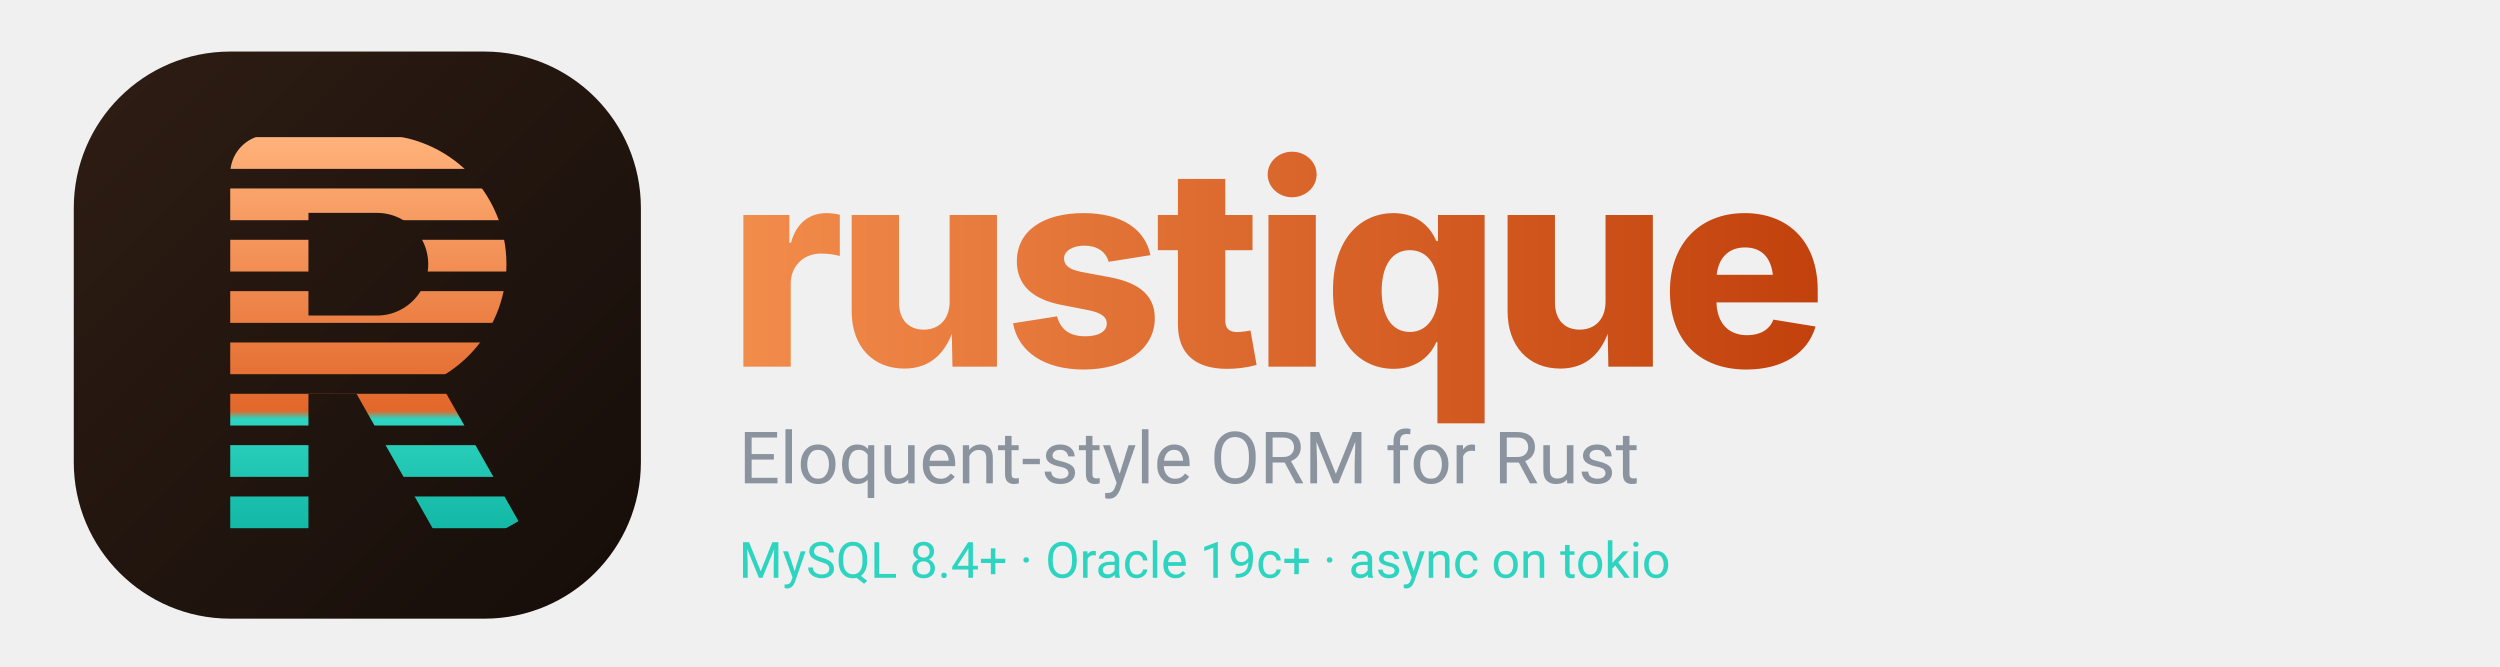
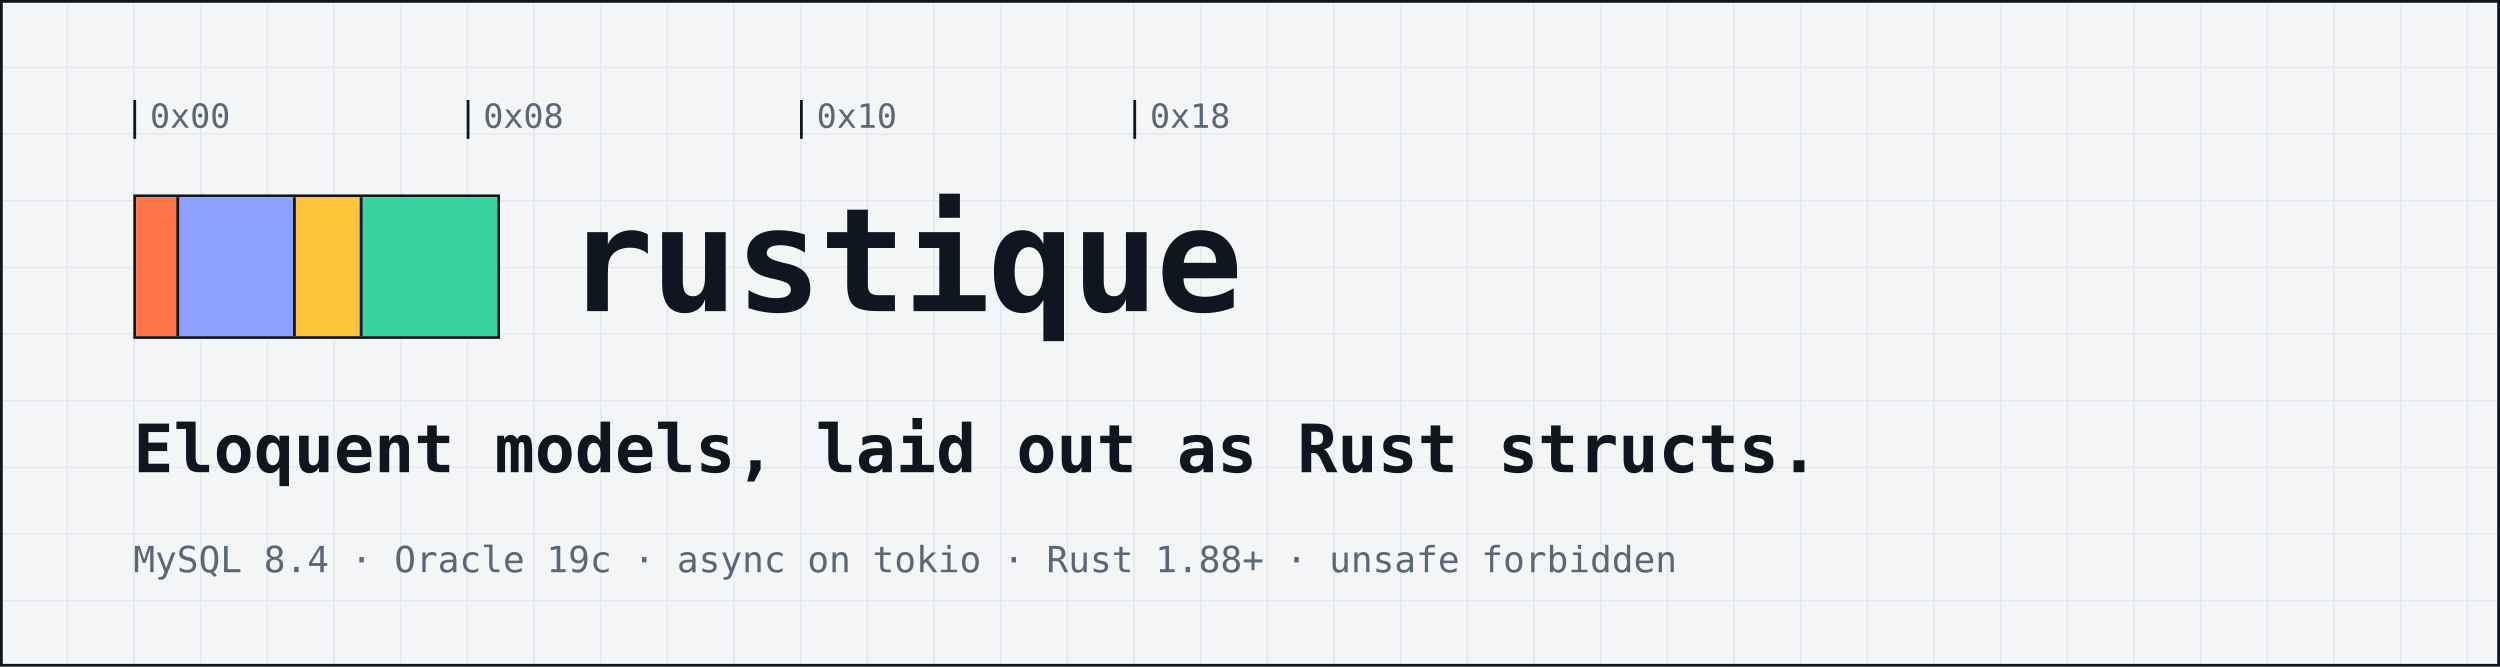
- <svg xmlns="http://www.w3.org/2000/svg" viewBox="0 0 900 240" width="900" height="240" role="img" aria-label="Rustique: an Eloquent-style ORM for Rust">
+ <svg xmlns="http://www.w3.org/2000/svg" viewBox="0 0 900 240" width="900" height="240" role="img" aria-label="Rustique: Eloquent-style ORM for Rust">
  <defs>
-     <linearGradient id="bg" x1="0" y1="0" x2="1" y2="1">
-       <stop offset="0" stop-color="#2E1D14" />
-       <stop offset="1" stop-color="#150D09" />
-     </linearGradient>
-     <linearGradient id="cu" gradientUnits="userSpaceOnUse" x1="0" y1="47" x2="0" y2="207">
-       <stop offset="0" stop-color="#FFB27A" />
-       <stop offset=".7" stop-color="#E2672A" />
-       <stop offset=".72" stop-color="#2DD4BF" />
-       <stop offset="1" stop-color="#14B8A6" />
-     </linearGradient>
-     <mask id="rows" maskUnits="userSpaceOnUse" x="0" y="0" width="256" height="256">
-       <g fill="#fff">
-         <rect x="0" y="47" width="256" height="13" rx="6.5" />
-         <rect x="0" y="68" width="256" height="13" rx="6.5" />
-         <rect x="0" y="89" width="256" height="13" rx="6.5" />
-         <rect x="0" y="110" width="256" height="13" rx="6.5" />
-         <rect x="0" y="131" width="256" height="13" rx="6.5" />
-         <rect x="0" y="152" width="256" height="13" rx="6.5" />
-         <rect x="0" y="173" width="256" height="13" rx="6.5" />
-         <rect x="0" y="194" width="256" height="13" rx="6.5" />
-       </g>
-     </mask>
-     <linearGradient id="word" x1="0" y1="0" x2="1" y2="0">
-       <stop offset="0" stop-color="#F28C4B" />
-       <stop offset="1" stop-color="#C2410C" />
-     </linearGradient>
+     <pattern id="grid" width="24" height="24" patternUnits="userSpaceOnUse">
+       <path d="M24 0H0V24" fill="none" stroke="#E3E8EE" stroke-width="1" />
+     </pattern>
  </defs>
-   <g transform="translate(16 8) scale(0.88)">
-     <rect x="12" y="12" width="232" height="232" rx="64" fill="url(#bg)" />
-     <g mask="url(#rows)">
-       <path d="M92 212 V62 H136 a37 37 0 0 1 0 74 H92 M137 136 L180 212" fill="none" stroke="url(#cu)" stroke-width="32" stroke-linejoin="round" />
-     </g>
+   <rect width="900" height="240" fill="#F3F5F7" />
+   <rect width="900" height="240" fill="url(#grid)" />
+   <rect x="0.5" y="0.5" width="899" height="239" fill="none" stroke="#10161F" />
+   <g font-family="'Martian Mono', ui-monospace, Menlo, Consolas, monospace" font-size="12" fill="#5B6676">
+     <path d="M48.5 36v14M168.5 36v14M288.5 36v14M408.5 36v14" stroke="#10161F" />
+     <text x="54" y="46">0x00</text>
+     <text x="174" y="46">0x08</text>
+     <text x="294" y="46">0x10</text>
+     <text x="414" y="46">0x18</text>
  </g>
-   <text x="262" y="132" font-family="'Inter','Segoe UI',system-ui,-apple-system,Roboto,Helvetica,Arial,sans-serif" font-size="100" font-weight="800" letter-spacing="-3" fill="url(#word)">rustique</text>
-   <text x="266" y="174" font-family="system-ui,-apple-system,'Segoe UI',Roboto,Helvetica,Arial,sans-serif" font-size="26" fill="#8B949E">Eloquent-style ORM for Rust</text>
-   <text x="266" y="208" font-family="system-ui,-apple-system,'Segoe UI',Roboto,Helvetica,Arial,sans-serif" font-size="18" fill="#2DD4BF">MySQL 8.4+  ·  Oracle 19c+  ·  async on tokio</text>
+   <g transform="translate(48 70)">
+     <rect x="0.5" y="0.5" width="131" height="51" fill="#F3F5F7" stroke="#10161F" />
+     <rect x="1" y="1" width="15" height="50" fill="#FF7448" />
+     <rect x="16" y="1" width="42" height="50" fill="#8DA2FF" />
+     <rect x="58" y="1" width="24" height="50" fill="#FFC53D" />
+     <rect x="82" y="1" width="49" height="50" fill="#38D39F" />
+     <path d="M16 1v50M58 1v50M82 1v50" stroke="#10161F" />
+   </g>
+   <text x="204" y="112" font-family="'Martian Mono', ui-monospace, Menlo, Consolas, monospace" font-size="52" font-weight="700" fill="#10161F" letter-spacing="-1">rustique</text>
+   <text x="48" y="170" font-family="'Martian Mono', ui-monospace, Menlo, Consolas, monospace" font-size="24" font-weight="700" fill="#10161F">Eloquent models, laid out as Rust structs.</text>
+   <text x="48" y="206" font-family="'Martian Mono', ui-monospace, Menlo, Consolas, monospace" font-size="13" fill="#5B6676">MySQL 8.4 · Oracle 19c · async on tokio · Rust 1.88+ · unsafe forbidden</text>
</svg>
